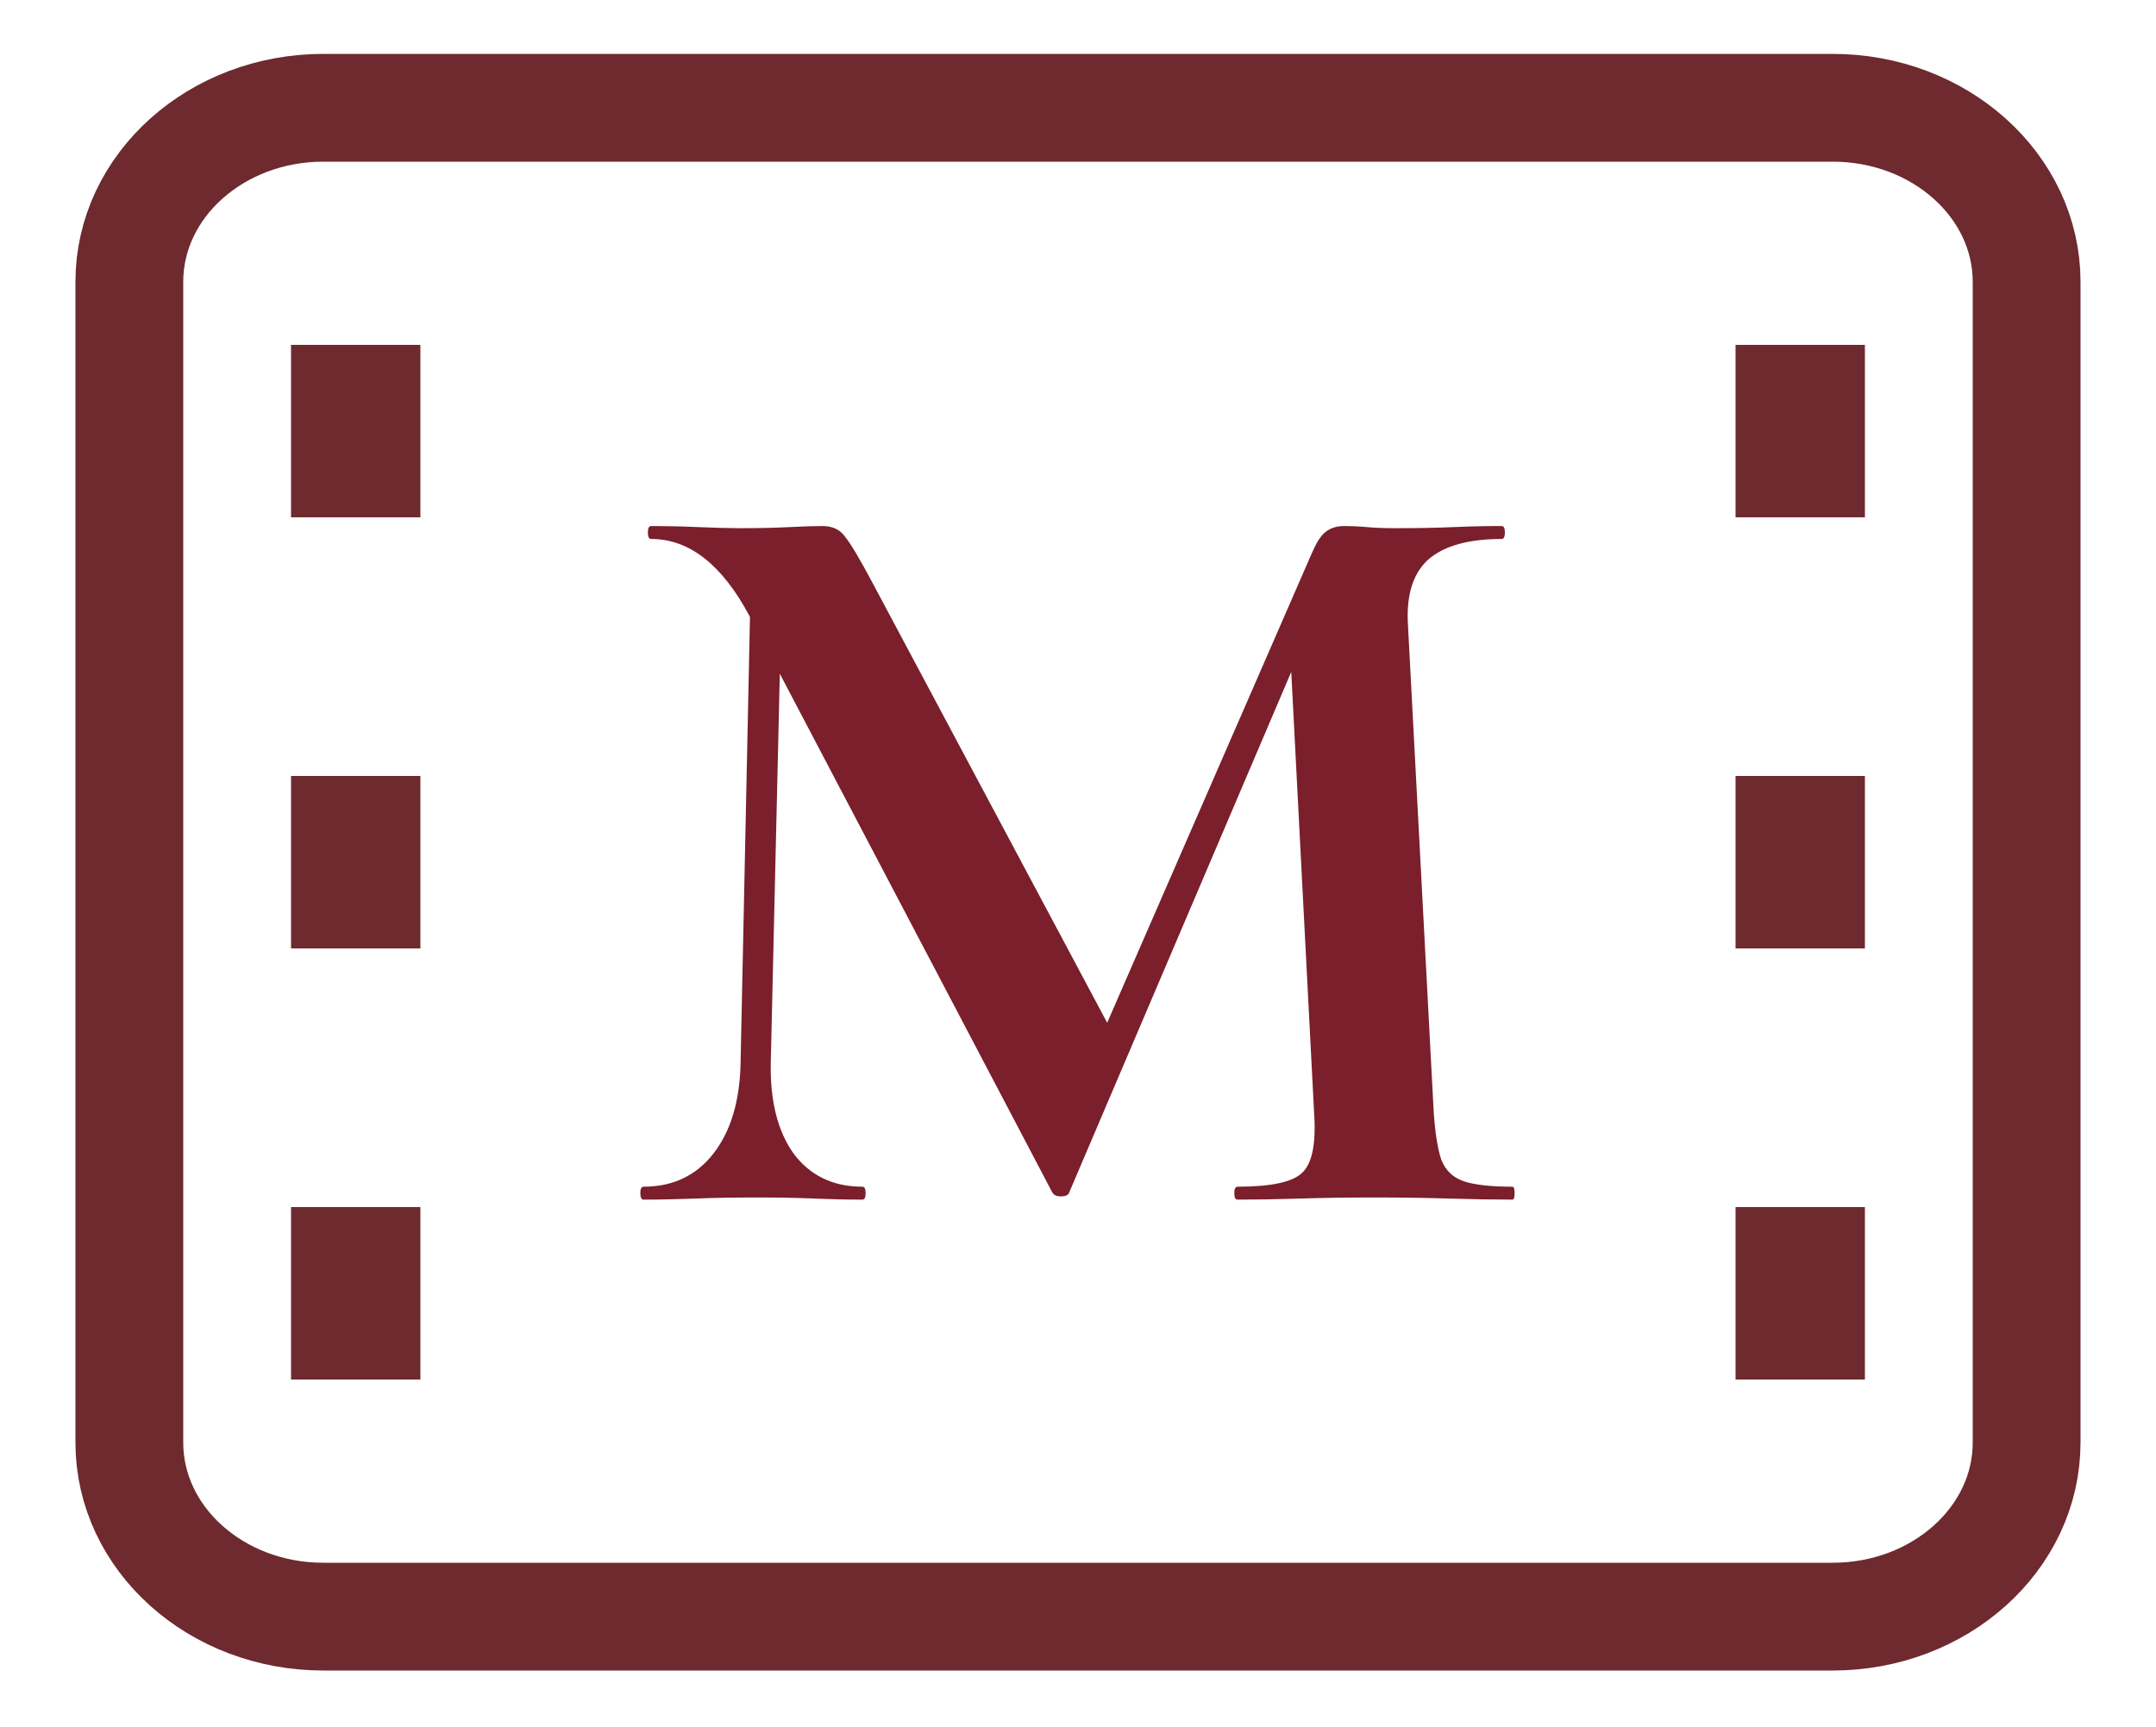
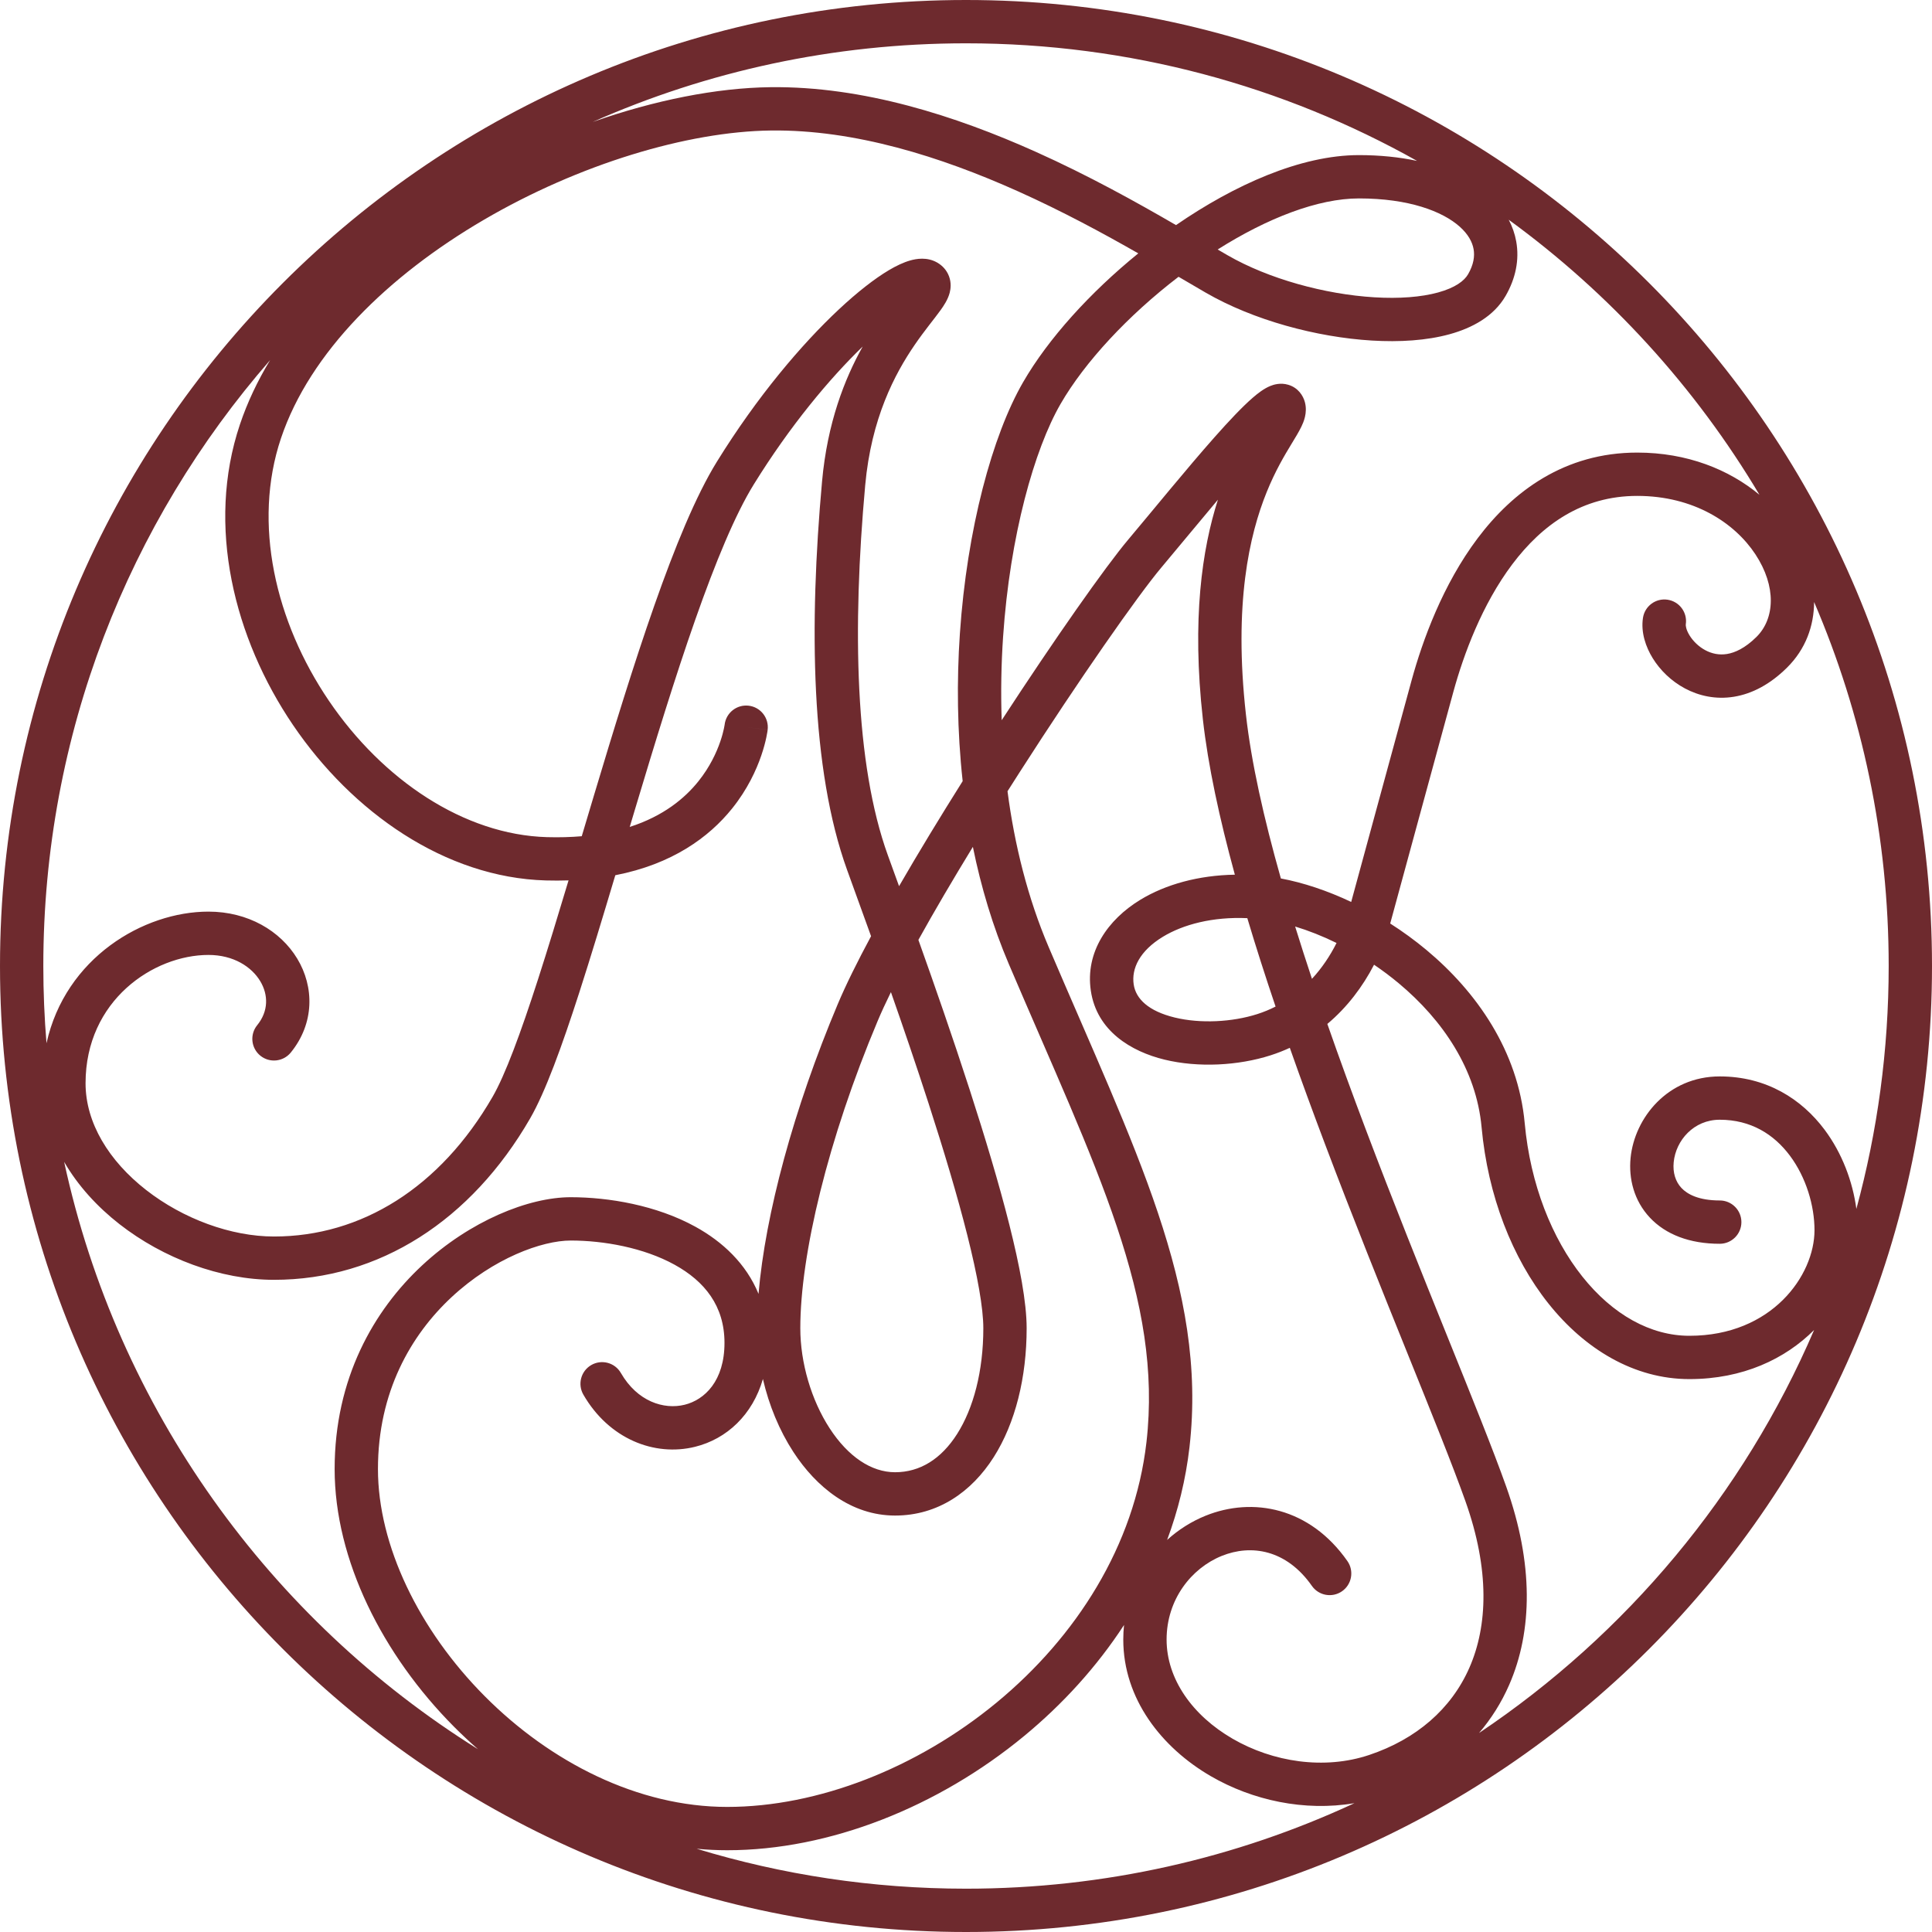
- <svg xmlns="http://www.w3.org/2000/svg" width="221" height="177" viewBox="0 0 221 177" fill="none">
-   <path d="M33.148 11.05H187.848C198.833 11.05 207.738 19.041 207.738 28.9V147.9C207.738 157.758 198.833 165.75 187.848 165.75H33.148C22.163 165.75 13.258 157.758 13.258 147.9V28.9C13.258 19.041 22.163 11.05 33.148 11.05Z" stroke-width="11.05" stroke="#6E2A2E" />
-   <path d="M29.832 35.359H43.092V53.039H29.832V35.359ZM29.832 79.559H43.092V97.239H29.832V79.559ZM29.832 123.759H43.092V141.439H29.832V123.759ZM177.902 35.359H191.162V53.039H177.902V35.359ZM177.902 79.559H191.162V97.239H177.902V79.559ZM177.902 123.759H191.162V141.439H177.902V123.759Z" fill="#6E2A2E" />
-   <path d="M75.913 108.962L77.018 56.474L80.222 56.695L79.007 108.962C78.933 112.866 79.707 115.96 81.327 118.244C83.022 120.527 85.379 121.669 88.399 121.669C88.62 121.669 88.731 121.89 88.731 122.332C88.731 122.774 88.62 122.995 88.399 122.995C86.779 122.995 85.121 122.958 83.427 122.885C81.733 122.811 79.817 122.774 77.681 122.774C75.323 122.774 73.187 122.811 71.272 122.885C69.356 122.958 67.588 122.995 65.968 122.995C65.747 122.995 65.636 122.774 65.636 122.332C65.636 121.89 65.747 121.669 65.968 121.669C68.988 121.669 71.382 120.527 73.15 118.244C74.918 115.96 75.839 112.866 75.913 108.962ZM155.031 121.669C155.178 121.669 155.252 121.89 155.252 122.332C155.252 122.774 155.178 122.995 155.031 122.995C153.116 122.995 150.942 122.958 148.511 122.885C146.08 122.811 143.539 122.774 140.887 122.774C138.161 122.774 135.62 122.811 133.262 122.885C130.905 122.958 128.769 122.995 126.853 122.995C126.632 122.995 126.522 122.774 126.522 122.332C126.522 121.89 126.632 121.669 126.853 121.669C130.316 121.669 132.526 121.19 133.483 120.233C134.515 119.275 134.92 117.212 134.699 114.045L132.157 64.983L137.793 56.143L109.615 122.222C109.542 122.516 109.247 122.664 108.731 122.664C108.289 122.664 107.995 122.516 107.847 122.222L76.797 63.104C73.998 57.874 70.646 55.259 66.741 55.259C66.52 55.259 66.41 55.038 66.41 54.596C66.41 54.154 66.52 53.933 66.741 53.933C68.288 53.933 69.909 53.969 71.603 54.043C73.298 54.117 74.734 54.154 75.913 54.154C77.828 54.154 79.486 54.117 80.885 54.043C82.359 53.969 83.501 53.933 84.311 53.933C85.342 53.933 86.116 54.301 86.631 55.038C87.221 55.774 88.141 57.321 89.394 59.679L114.146 106.089L108.621 116.034L134.478 56.695C134.92 55.664 135.362 54.964 135.804 54.596C136.32 54.154 136.983 53.933 137.793 53.933C138.53 53.933 139.303 53.969 140.113 54.043C140.924 54.117 141.881 54.154 142.986 54.154C145.344 54.154 147.333 54.117 148.953 54.043C150.648 53.969 152.305 53.933 153.926 53.933C154.147 53.933 154.257 54.154 154.257 54.596C154.257 55.038 154.147 55.259 153.926 55.259C150.537 55.259 148.033 55.958 146.412 57.358C144.865 58.758 144.165 60.931 144.312 63.878L146.964 114.045C147.112 116.181 147.37 117.802 147.738 118.907C148.18 120.012 148.953 120.748 150.058 121.117C151.163 121.485 152.821 121.669 155.031 121.669Z" fill="#7A1F2B" />
+ <svg xmlns="http://www.w3.org/2000/svg" width="722" height="722" viewBox="0 0 722 722" fill="none">
+   <path d="M361 0C560.375 0 722 161.625 722 361C722 560.375 560.375 722 361 722C161.625 722 0 560.375 0 361C0 161.625 161.625 0 361 0ZM420.059 607.266C409.827 622.97 397.048 636.942 382.745 648.743C350.533 675.322 309.942 691.445 271.762 691.445C267.936 691.445 264.131 691.256 260.354 690.891C292.193 700.593 325.987 705.812 361 705.812C412.859 705.812 462.045 694.363 506.167 673.855C487.41 677.042 468.01 672.769 452.499 663.773C434.066 653.082 419.775 634.834 419.774 612.714C419.774 610.865 419.871 609.048 420.059 607.266ZM363.569 316.48C356.15 328.623 349.184 340.465 343.211 351.245C349.163 367.926 356.053 387.683 362.425 407.386C368.067 424.831 373.339 442.341 377.208 457.715C381.023 472.876 383.664 486.666 383.664 496.358C383.664 514.672 379.481 531.766 371.347 544.561C363.113 557.511 350.517 566.372 334.492 566.372C318.038 566.372 304.981 555.673 296.468 542.582C291.246 534.552 287.354 525.11 285.106 515.344C281.243 528.731 271.621 537.734 259.758 540.674C244.542 544.445 227.534 537.708 218.001 521.176C215.768 517.303 217.097 512.354 220.97 510.12C224.842 507.887 229.792 509.217 232.025 513.089C238.183 523.768 248.089 526.887 255.863 524.961C263.351 523.105 270.745 516.046 270.745 501.839C270.745 488.045 263.33 478.825 252.093 472.63C240.553 466.267 225.617 463.594 213.281 463.594C202.538 463.594 184.389 470.206 168.788 484.721C153.495 498.95 141.243 520.255 141.243 548.987C141.243 577.547 156.588 609.196 181.177 633.907C205.708 658.56 238.404 675.256 271.762 675.256C305.624 675.256 342.669 660.823 372.443 636.257C402.17 611.728 423.999 577.646 428.437 538.959C431.491 512.325 426.918 486.87 417.371 458.375C407.744 429.644 393.367 398.624 377.028 360.332C371.01 346.226 366.613 331.446 363.569 316.48ZM455.141 186.744C447.774 195.486 440.276 204.642 434.059 212.022C425.232 222.498 403.357 253.808 381.164 288.406C379.61 290.828 378.059 293.261 376.513 295.699C379.129 315.69 384.053 335.546 391.918 353.979C407.957 391.57 422.82 423.684 432.72 453.232C442.699 483.014 447.94 510.981 444.52 540.804C443.137 552.857 440.268 564.452 436.162 575.483C440.425 571.62 445.299 568.551 450.51 566.444C468.147 559.315 489.478 563.309 503.527 583.379C506.09 587.042 505.2 592.089 501.537 594.652C497.875 597.215 492.828 596.325 490.265 592.663C480.744 579.062 467.561 577.013 456.577 581.453C445.161 586.068 435.963 597.797 435.963 612.714C435.963 627.372 445.523 641.013 460.621 649.769C475.662 658.492 494.861 661.483 511.719 655.828C529.216 649.959 542.357 638.696 549.142 623.188C555.948 607.633 556.802 586.769 547.634 560.99C542.865 547.581 535.015 528.157 525.661 504.969C516.342 481.867 505.597 455.193 495.155 427.537C490.687 415.703 486.258 403.648 482.009 391.579C479.707 392.644 477.3 393.586 474.788 394.391C462.737 398.248 447.813 399.063 435.169 395.984C422.768 392.963 409.89 385.32 407.654 370.267C405.502 355.774 414.013 343.649 426.119 336.272C435.596 330.498 447.895 327.099 461.472 326.875C455.728 305.877 451.453 286.099 449.522 268.822C445.342 231.41 449.223 205.224 455.141 186.744ZM322.392 129.502C310.048 141.441 295.296 159.039 281.681 181.047C274.794 192.179 267.406 209.996 259.812 231.613C252.272 253.077 244.726 277.694 237.409 302.101C236.715 304.412 236.025 306.723 235.336 309.029C247.956 304.971 255.903 298.315 260.977 292C265.297 286.623 267.783 281.181 269.181 277.095C269.878 275.059 270.296 273.387 270.533 272.27C270.652 271.713 270.725 271.298 270.765 271.048C270.785 270.924 270.797 270.841 270.802 270.804L270.803 270.796C270.803 270.798 270.802 270.801 270.802 270.804C271.329 266.377 275.34 263.207 279.772 263.721C284.212 264.236 287.395 268.254 286.879 272.695L278.839 271.762C286.88 272.694 286.879 272.7 286.878 272.706C286.878 272.708 286.877 272.714 286.877 272.718C286.876 272.726 286.875 272.736 286.874 272.746C286.871 272.766 286.868 272.79 286.865 272.816C286.858 272.869 286.849 272.935 286.839 273.013C286.817 273.169 286.787 273.373 286.747 273.622C286.667 274.12 286.545 274.801 286.368 275.637C286.013 277.307 285.43 279.612 284.497 282.337C282.638 287.771 279.347 294.983 273.596 302.14C264.933 312.922 251.198 322.941 229.944 327.081C225.288 342.654 220.771 357.61 216.483 370.9C210.012 390.958 203.795 408.119 198.102 417.979C176.153 455.995 141.804 478.278 102.391 478.278C82.377 478.278 61.029 470.26 44.646 457.466C36.411 451.036 29.152 443.162 23.973 434.196C43.943 526.58 100.933 605.181 178.641 653.698C175.555 651.005 172.571 648.21 169.702 645.326C142.995 618.487 125.055 582.954 125.055 548.987C125.055 515.192 139.615 489.753 157.761 472.87C175.599 456.273 197.516 447.405 213.281 447.405C227.455 447.405 245.297 450.397 259.909 458.453C270.015 464.024 278.832 472.225 283.468 483.532C285.976 453.9 296.555 414.489 313.069 375.262C316.1 368.061 320.386 359.409 325.521 349.864C321.974 339.99 318.868 331.475 316.559 325.084C302.974 287.485 302.335 233.696 307.207 179.903C309.192 157.983 315.628 141.591 322.392 129.502ZM513.489 360.522C509.275 368.68 503.491 376.394 496.036 382.652C500.589 395.7 505.399 408.84 510.3 421.818C520.669 449.282 531.35 475.8 540.674 498.913C549.964 521.941 557.975 541.756 562.886 555.565C573.079 584.222 572.811 609.476 563.974 629.677C561.06 636.336 557.262 642.334 552.723 647.639C607.718 610.781 651.519 558.516 677.945 497.021C667.154 507.835 651.319 515.379 631.345 515.379C610.631 515.379 592.203 504.135 578.675 487.149C565.133 470.146 556.028 446.903 553.675 421.231C551.702 399.703 539.229 381.224 522.695 367.439C519.714 364.953 516.63 362.646 513.489 360.522ZM332.945 370.761C331.031 374.663 329.364 378.277 327.989 381.543C309.381 425.748 299.08 468.931 299.08 496.358C299.08 509.29 303.195 523.232 310.039 533.756C316.954 544.39 325.651 550.183 334.492 550.183C343.761 550.183 351.703 545.284 357.685 535.875C363.766 526.31 367.475 512.443 367.475 496.358C367.475 488.849 365.308 476.763 361.509 461.666C357.763 446.782 352.612 429.651 347.022 412.368C342.419 398.135 337.543 383.871 332.945 370.761ZM611.839 185.322C591.34 185.322 576.346 196.004 565.158 210.864C553.855 225.876 546.978 244.535 543.154 258.458C539.211 272.813 534.586 289.814 530.312 305.536C526.04 321.249 522.117 335.695 519.584 344.916C519.565 344.984 519.545 345.053 519.526 345.122C524.187 348.093 528.733 351.396 533.062 355.005C551.776 370.608 567.317 392.701 569.796 419.754C571.895 442.663 579.99 462.816 591.338 477.064C602.699 491.329 616.85 499.191 631.345 499.191C662.168 499.191 678.089 476.628 678.089 459.732C678.089 450.621 674.984 440.01 668.875 431.852C662.922 423.902 654.308 418.451 642.677 418.451C632.958 418.451 626.27 426.166 625.468 434.327C625.086 438.214 626.142 441.573 628.356 443.939C630.531 446.262 634.763 448.62 642.677 448.62C647.147 448.62 650.771 452.244 650.771 456.714C650.771 461.184 647.147 464.808 642.677 464.808C631.471 464.808 622.5 461.371 616.538 455.002C610.616 448.676 608.6 440.446 609.357 432.744C610.833 417.727 623.266 402.263 642.677 402.263C660.177 402.263 673.316 410.775 681.833 422.149C688.441 430.974 692.376 441.616 693.736 451.781C701.609 422.856 705.812 392.419 705.812 361C705.812 312.695 695.878 266.709 677.943 224.975C677.889 233.898 674.817 242.573 667.797 249.521C661.551 255.702 654.822 259.269 647.982 260.379C641.146 261.488 634.84 260.036 629.655 257.261C624.536 254.523 620.414 250.456 617.671 246.042C615.016 241.769 613.162 236.335 613.984 230.909C614.654 226.489 618.78 223.449 623.2 224.118C627.62 224.788 630.659 228.914 629.99 233.334C629.934 233.706 630.017 235.237 631.422 237.498C632.739 239.618 634.8 241.654 637.292 242.988C639.718 244.286 642.452 244.876 645.39 244.4C648.324 243.924 652.105 242.276 656.41 238.015C663.252 231.243 663.962 219.213 655.989 207.123C648.249 195.388 632.956 185.322 611.839 185.322ZM100.943 134.573C48.156 195.149 16.188 274.341 16.188 361C16.188 370.719 16.591 380.344 17.379 389.86C24.438 357.953 53.6 340.678 77.906 340.678C92.661 340.678 104.781 347.836 111.075 358.241C117.433 368.753 117.585 382.367 108.673 393.335C105.854 396.804 100.756 397.331 97.287 394.513C93.818 391.694 93.29 386.596 96.109 383.127C100.351 377.906 100.351 371.791 97.223 366.62C94.031 361.343 87.332 356.866 77.906 356.866C57.414 356.866 31.972 373.816 31.972 404.824C31.972 419.638 40.712 433.854 54.609 444.707C68.478 455.538 86.387 462.09 102.391 462.09C135.017 462.09 164.486 443.826 184.083 409.884C188.776 401.755 194.522 386.247 201.077 365.93C204.72 354.639 208.528 342.138 212.47 329.006C209.734 329.099 206.902 329.109 203.971 329.027C166.249 327.971 131.555 303.418 109.534 270.997C87.477 238.525 76.953 196.455 89.651 158.652C92.454 150.307 96.279 142.269 100.943 134.573ZM466.13 343.123C453.181 342.544 442.122 345.478 434.543 350.097C425.908 355.358 422.784 361.943 423.667 367.889C424.466 373.273 429.193 377.866 439 380.255C448.564 382.584 460.453 381.982 469.852 378.973C472.247 378.206 474.526 377.262 476.688 376.162C472.926 365.032 469.37 353.964 466.13 343.123ZM484.002 346.247C485.996 352.687 488.099 359.213 490.287 365.792C493.991 361.789 497.055 357.23 499.474 352.392C494.214 349.814 488.988 347.755 484.002 346.247ZM563.82 82.118C565.154 84.66 566.113 87.379 566.626 90.25C567.852 97.122 566.392 104.103 562.65 110.583C558.218 118.26 550.143 122.588 541.717 124.906C533.152 127.262 523.036 127.893 512.648 127.265C491.917 126.012 468.348 119.624 450.643 109.401C447.511 107.593 444.1 105.586 440.436 103.434C421.58 117.855 405.358 135.335 396.339 150.956C386.548 167.916 377.418 200.158 374.862 237.933C374.175 248.084 373.969 258.554 374.34 269.147C394.156 238.743 413.073 211.804 421.679 201.591C430.718 190.863 443.438 175.174 453.962 163.298C459.199 157.388 464.211 152.054 468.173 148.621C469.988 147.047 472.331 145.197 474.777 144.217C475.918 143.76 478.477 142.906 481.448 143.797C485.186 144.918 487.009 147.917 487.644 150.284C488.719 154.297 487.088 157.876 486.333 159.445C485.401 161.384 484.016 163.627 482.748 165.713C480.06 170.136 476.604 175.899 473.358 183.927C466.908 199.878 460.98 225.577 465.611 267.025C467.607 284.892 472.305 305.831 478.668 328.286C487.011 329.846 495.996 332.827 504.951 337.062C507.453 327.921 510.933 315.112 514.691 301.289C518.964 285.57 523.594 268.549 527.544 254.17C531.611 239.359 539.164 218.474 552.225 201.127C565.401 183.627 584.706 169.133 611.839 169.133C630.509 169.133 646.143 175.461 657.516 184.902C633.536 144.612 601.578 109.624 563.82 82.118ZM380.402 71.482C351.558 58.541 319.374 48.386 288.112 48.769C256.861 49.151 216.392 61.35 180.8 82.155C145.115 103.013 115.8 131.646 104.997 163.807C94.327 195.572 102.882 232.394 122.925 261.901C143.004 291.461 173.431 311.977 204.424 312.845C209.077 312.975 213.396 312.847 217.404 312.501C218.888 307.528 220.388 302.503 221.902 297.452C229.221 273.04 236.861 248.102 244.539 226.247C252.163 204.543 260.029 185.276 267.913 172.53C283.042 148.075 299.629 128.593 313.482 115.635C320.379 109.184 326.798 104.162 332.189 100.964C334.855 99.382 337.585 98.055 340.208 97.319C342.431 96.696 346.41 95.969 350.154 98.075L350.332 98.178L350.486 98.27C352.08 99.244 353.762 100.845 354.66 103.275C355.548 105.677 355.296 107.891 354.909 109.386C354.234 111.997 352.616 114.346 351.559 115.824C350.348 117.517 348.717 119.579 347.148 121.615C345.505 123.749 343.701 126.142 341.825 128.879C334.408 139.699 325.603 156.255 323.329 181.363C318.488 234.818 319.486 285.548 331.784 319.583C332.979 322.89 334.395 326.789 335.982 331.168C343.272 318.555 351.434 305.144 359.755 291.917C357.692 273.116 357.52 254.439 358.71 236.84C361.361 197.671 370.849 162.731 382.32 142.862C391.745 126.538 407.415 109.282 425.386 94.686C412.253 87.186 397.015 78.936 380.402 71.482ZM507.846 74.152C492.575 74.152 473.678 81.466 455.051 93.237C456.329 93.984 457.558 94.701 458.738 95.382C473.974 104.18 495.038 109.983 513.625 111.107C522.897 111.667 531.111 111.034 537.423 109.297C543.874 107.523 547.221 104.931 548.631 102.489C550.732 98.85 551.156 95.711 550.689 93.096C550.214 90.438 548.68 87.552 545.537 84.736C539.088 78.959 526.469 74.152 507.846 74.152ZM361 16.188C311.354 16.188 264.159 26.681 221.51 45.568C244.657 37.44 267.732 32.829 287.914 32.582C322.563 32.158 357.246 43.35 387.028 56.713C406.86 65.611 424.873 75.645 439.485 84.122C461.246 69.131 486.045 57.964 507.846 57.964C515.667 57.964 522.961 58.709 529.577 60.136C479.735 32.149 422.231 16.188 361 16.188Z" fill-rule="evenodd" clip-rule="evenodd" fill="#6E2A2E" />
</svg>
